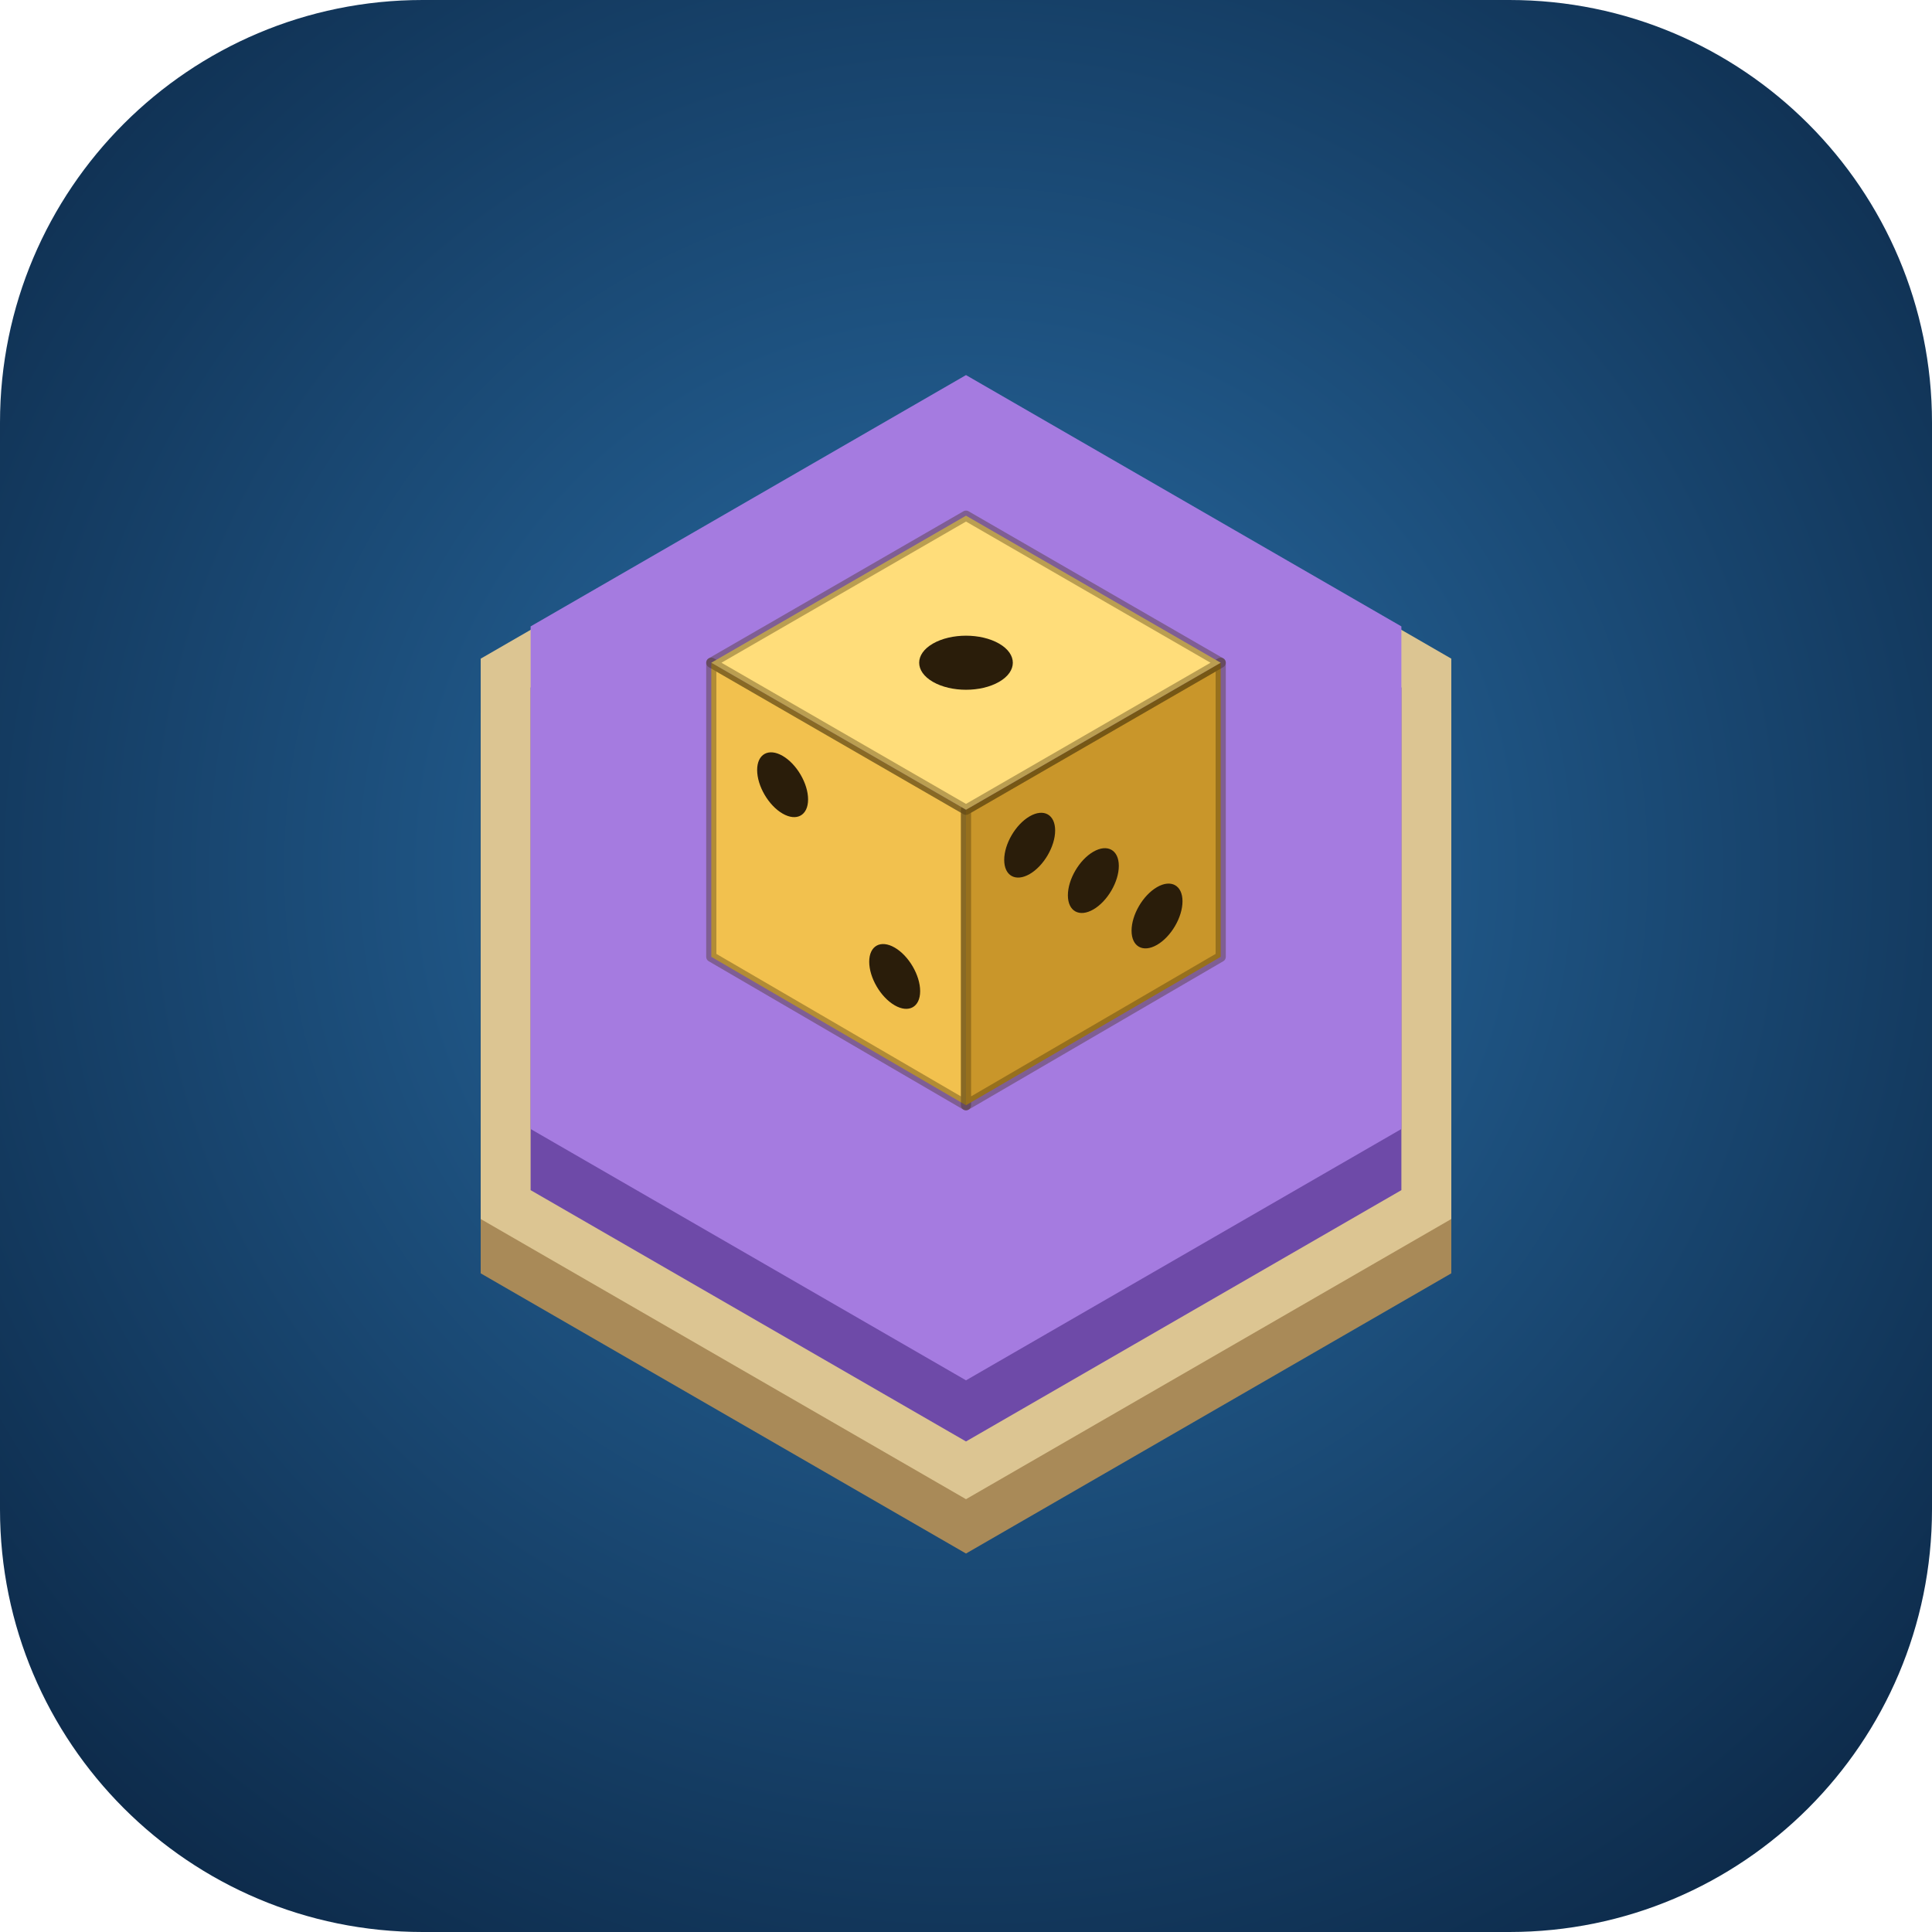
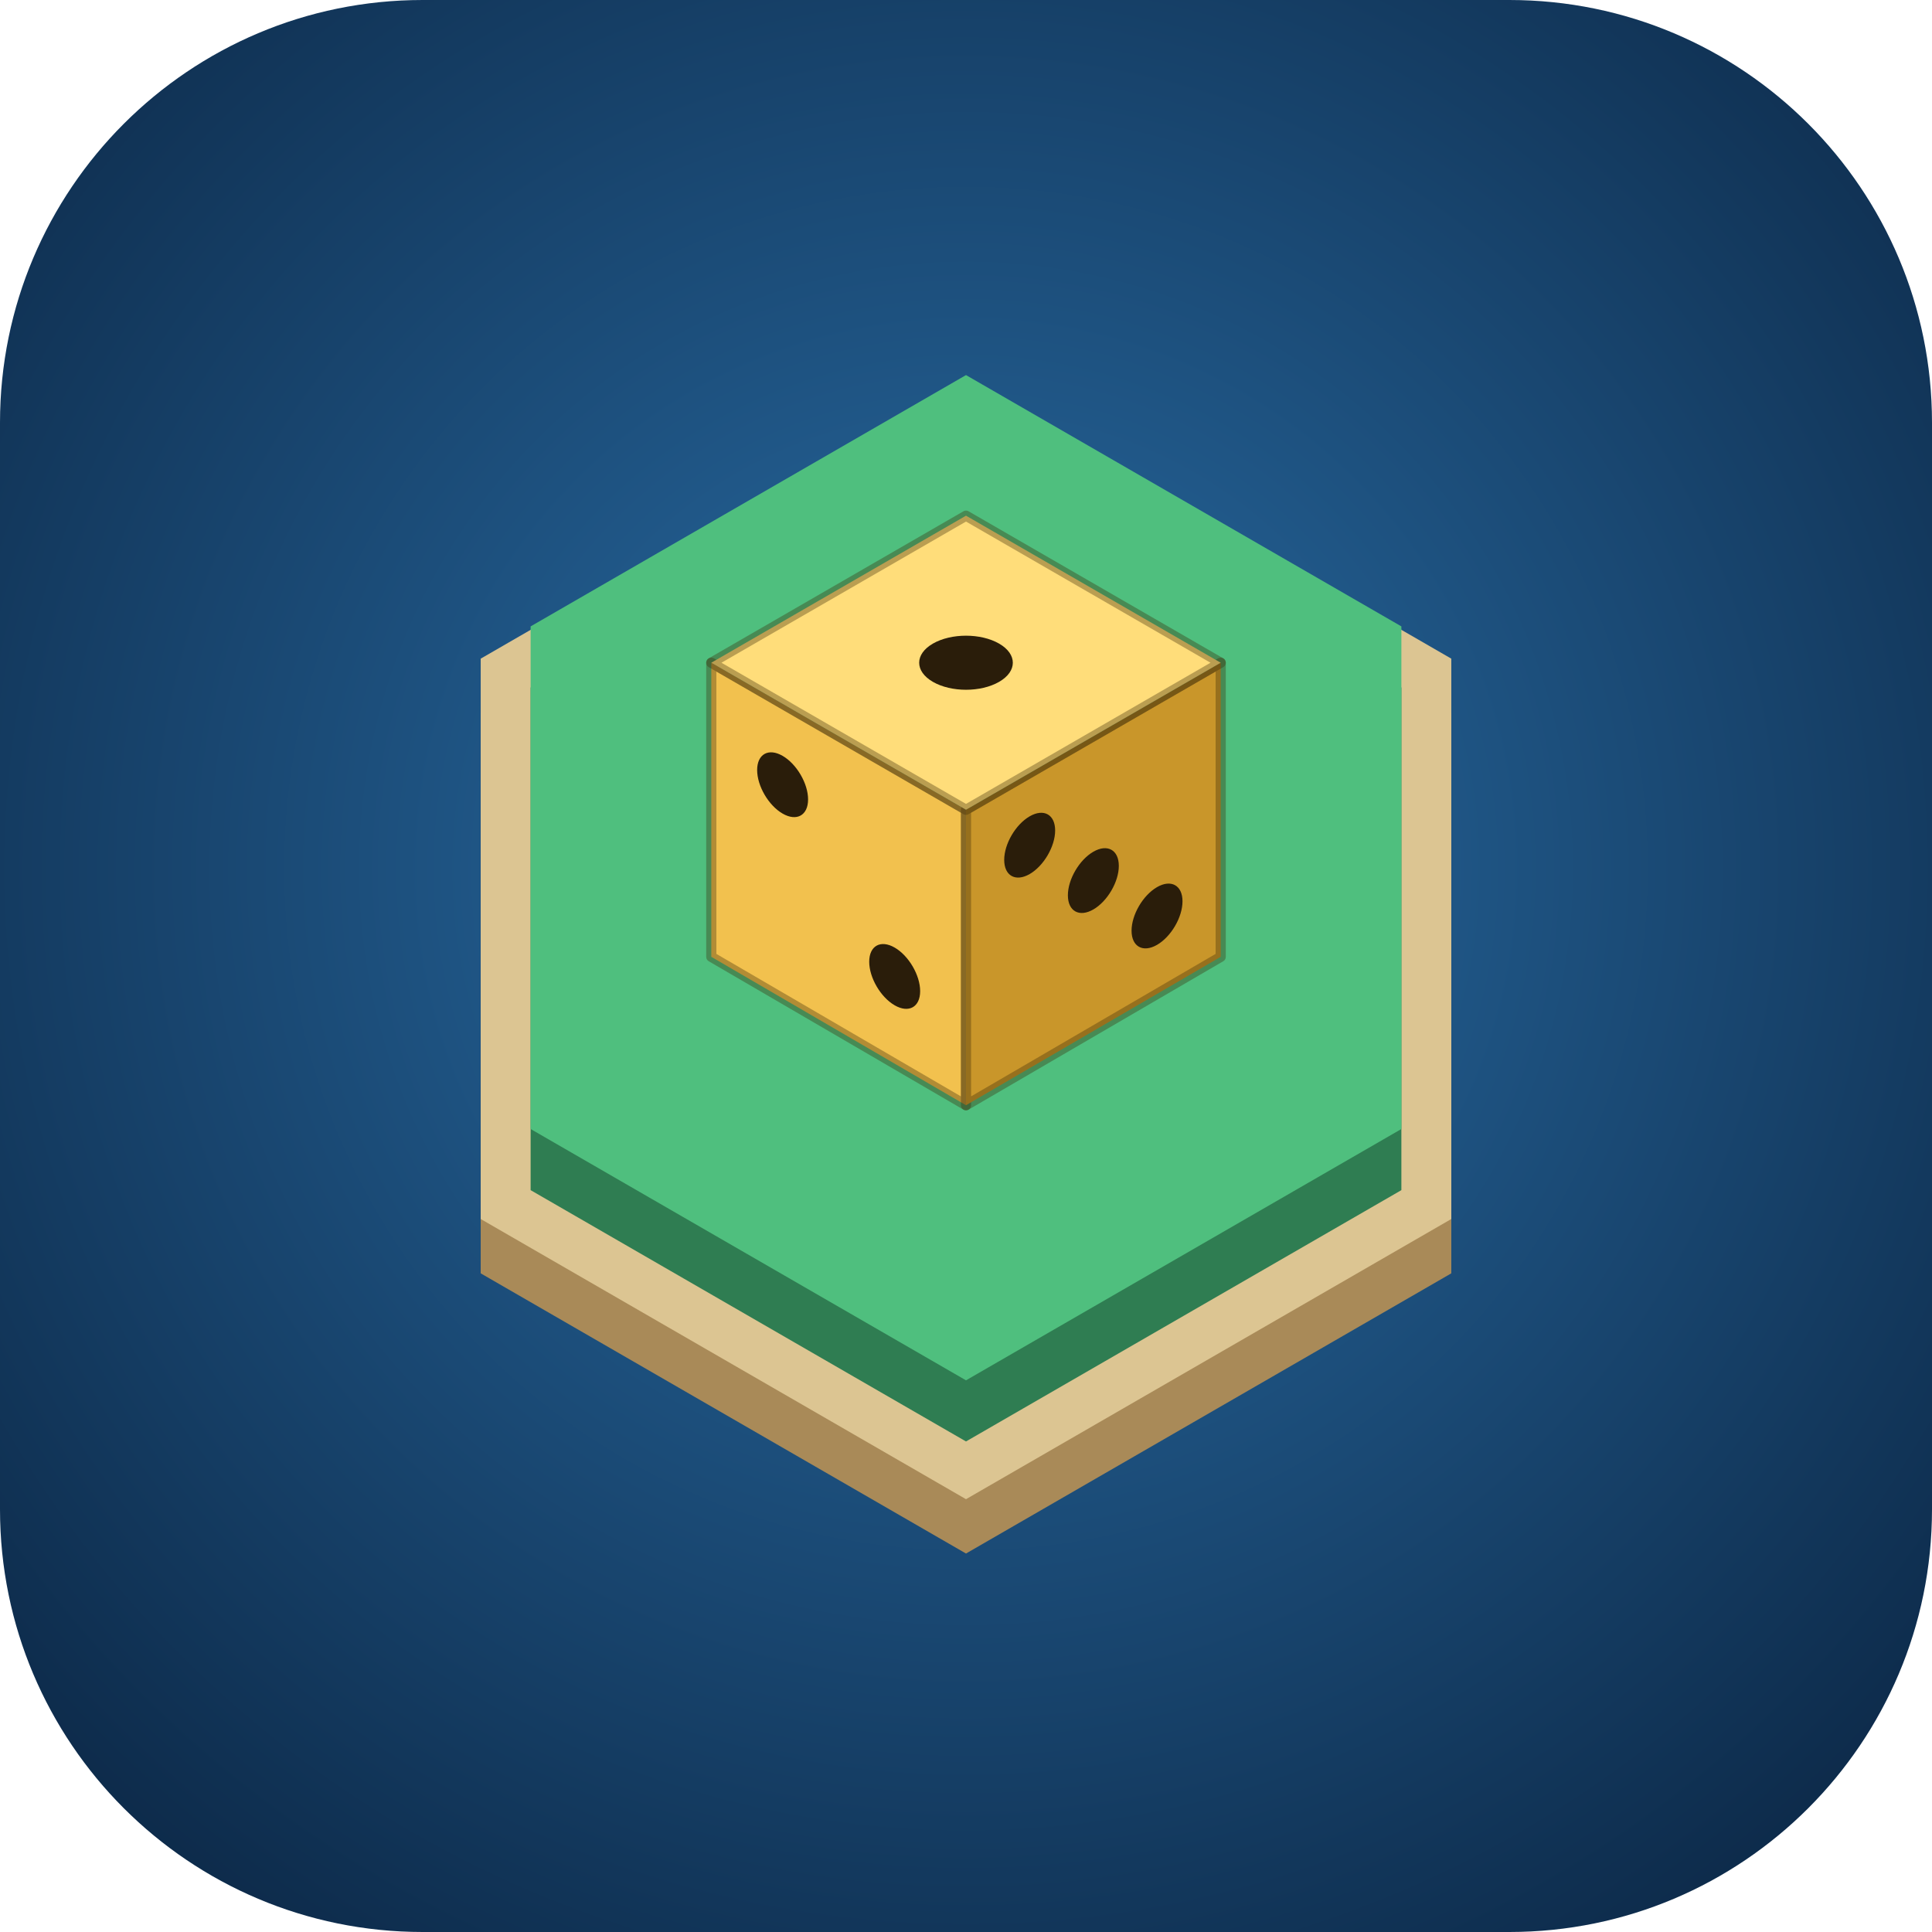
<svg xmlns="http://www.w3.org/2000/svg" viewBox="0 0 512 512">
  <defs>
    <radialGradient id="sea" cx="50%" cy="45%" r="70%">
      <stop offset="0" stop-color="#2a6fa8" />
      <stop offset="1" stop-color="#0b2644" />
    </radialGradient>
  </defs>
  <rect width="512" height="512" rx="112" fill="url(#sea)" />
  <g transform="translate(256 256) scale(0.9) translate(-256 -326)">
    <polygon points="398.9,416.5 256.0,499.0 113.1,416.5 113.1,251.5 256.0,169.0 398.9,251.5" fill="#a98a58" />
    <polygon points="398.9,400.5 256.0,483.0 113.1,400.5 113.1,235.5 256.0,153.0 398.9,235.5" fill="#dcc592" />
-     <polygon points="384.2,392.0 256.0,466.0 127.8,392.0 127.8,244.0 256.0,170.0 384.2,244.0" fill="#6e4aa8" />
-     <polygon points="384.2,374.0 256.0,448.0 127.8,374.0 127.8,226.0 256.0,152.0 384.2,226.0" fill="#a57be0" />
+     <polygon points="384.2,392.0 256.0,466.0 127.8,392.0 127.8,244.0 256.0,170.0 384.2,244.0" fill="#2f7d52" />
+     <polygon points="384.2,374.0 256.0,448.0 127.8,374.0 127.8,226.0 256.0,152.0 384.2,226.0" fill="#4fbf7e" />
    <g transform="translate(0 35)">
      <g stroke="#3a2a08" stroke-opacity="0.35" stroke-width="3" stroke-linejoin="round">
        <polygon points="181,201.7 256,245 256,332 181,288.3" fill="#f2c14e" />
        <polygon points="256,245 331,201.7 331,288.3 256,332" fill="#c9962a" />
        <polygon points="181,201.7 256,158.4 331,201.7 256,245" fill="#ffdd7a" />
      </g>
      <g fill="#2a1d0a">
        <g transform="matrix(75,-43.3,75,43.3,181,201.7)">
          <circle cx="0.5" cy="0.5" r="0.13" />
        </g>
        <g transform="matrix(75,43.3,0,85,181,201.7)">
          <circle cx="0.28" cy="0.28" r="0.1" />
          <circle cx="0.72" cy="0.72" r="0.1" />
        </g>
        <g transform="matrix(75,-43.3,0,85,256,245)">
          <circle cx="0.25" cy="0.25" r="0.1" />
          <circle cx="0.5" cy="0.5" r="0.1" />
          <circle cx="0.75" cy="0.75" r="0.1" />
        </g>
      </g>
    </g>
  </g>
</svg>
